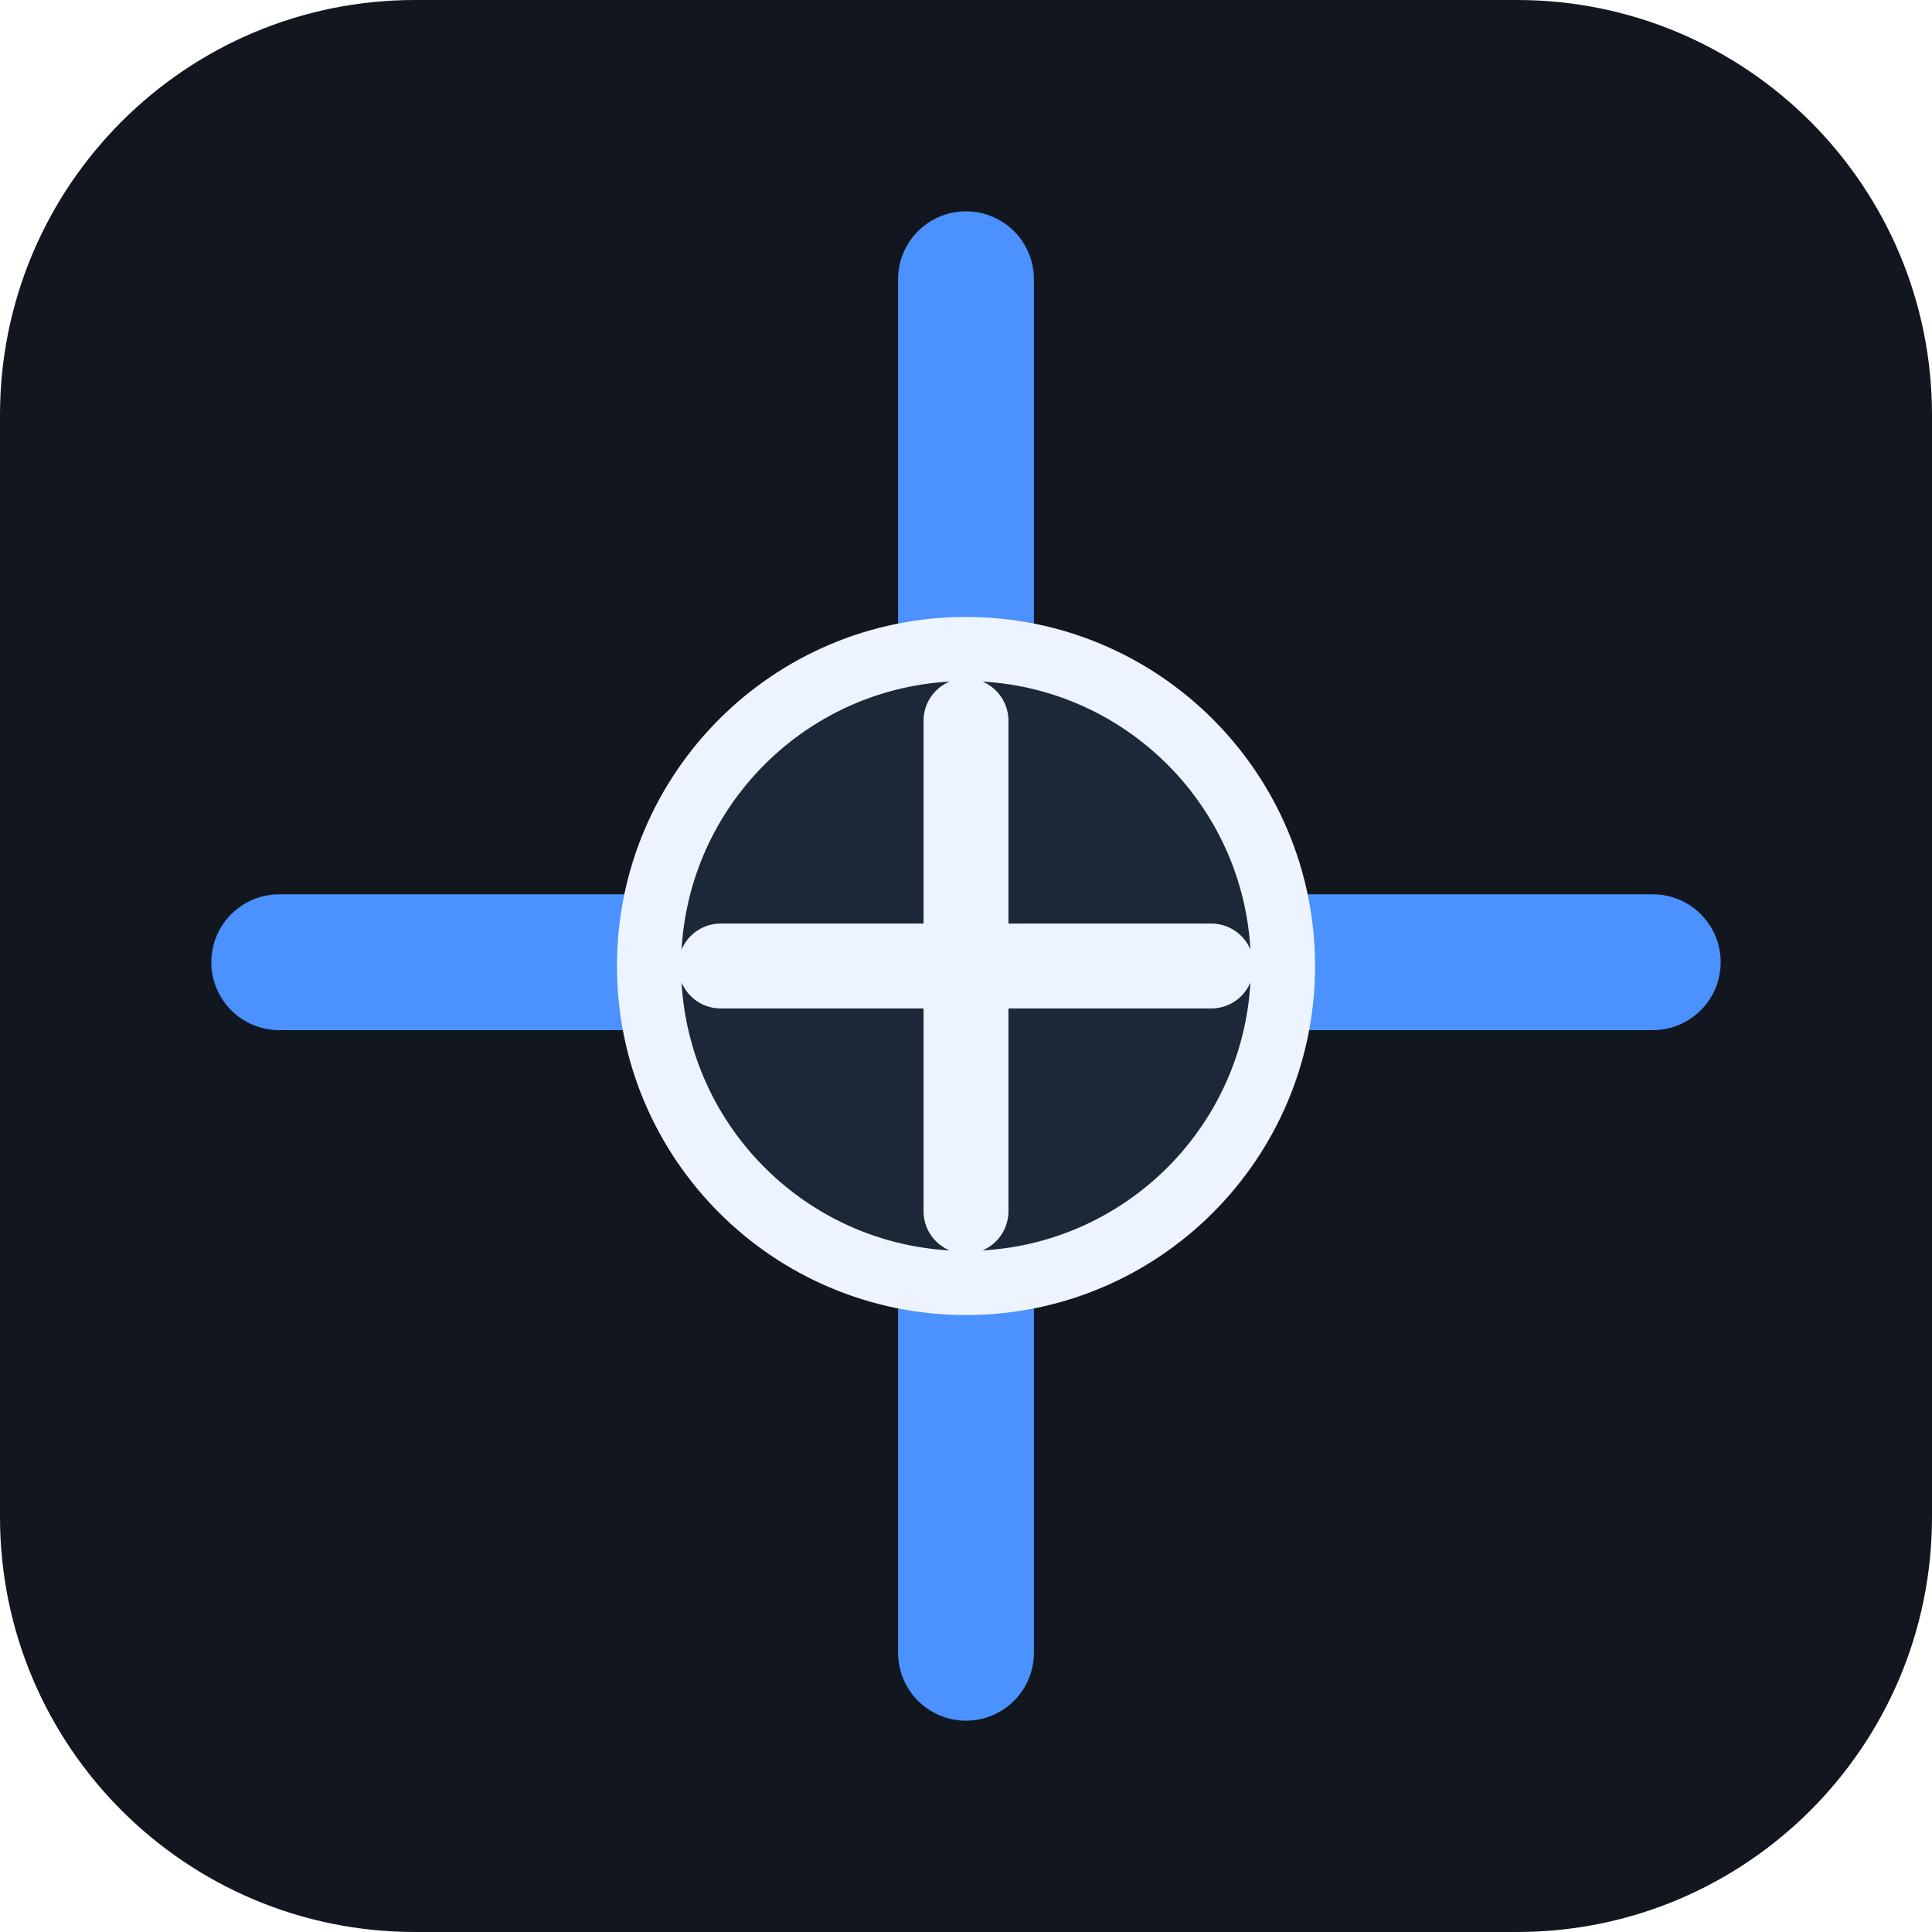
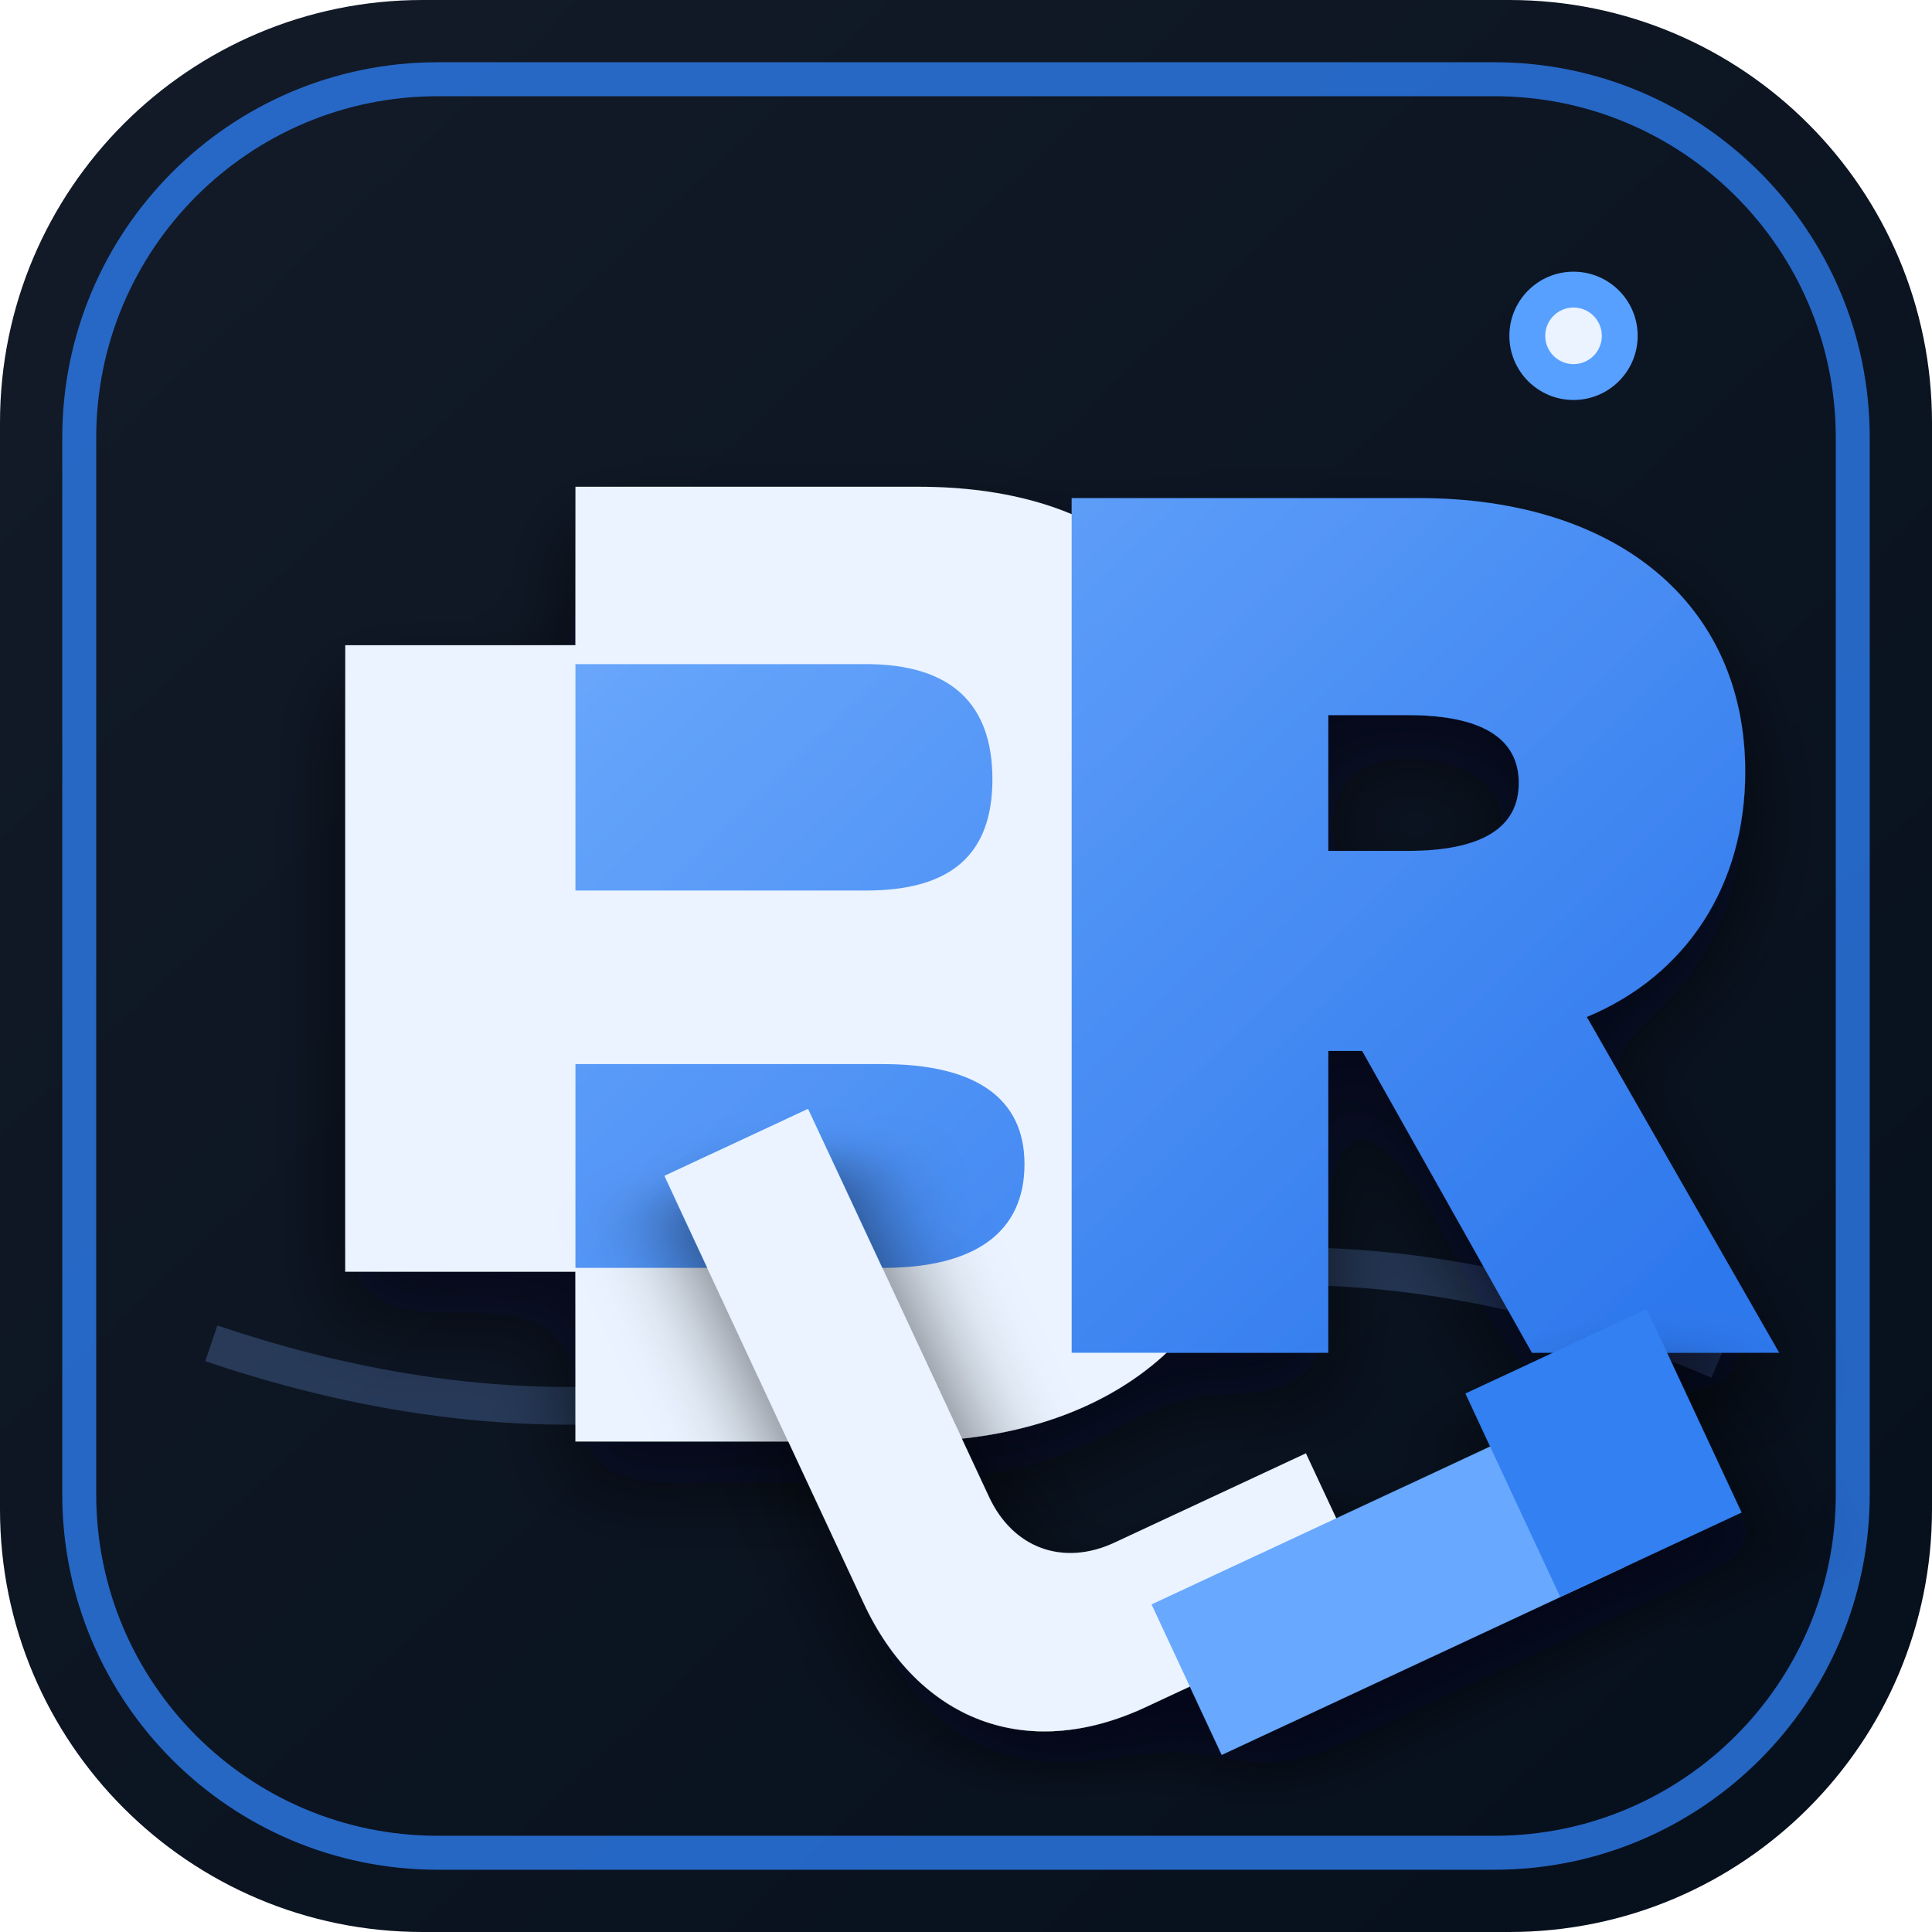
<svg xmlns="http://www.w3.org/2000/svg" width="1024" height="1024" viewBox="0 0 1024 1024">
-   <rect width="1024" height="1024" rx="220" fill="#11161f" />
-   <path d="M148 510h728M512 148v728" stroke="#4b91ff" stroke-width="72" stroke-linecap="round" />
-   <circle cx="512" cy="512" r="168" fill="#1c2738" stroke="#eef4ff" stroke-width="34" />
-   <path d="M512 382v260M382 512h260" stroke="#eef4ff" stroke-width="45" stroke-linecap="round" />
+   <defs>
+     <linearGradient id="ice" x1="120" y1="96" x2="904" y2="928" gradientUnits="userSpaceOnUse">
+       <stop stop-color="#121a28" />
+       <stop offset="1" stop-color="#07101d" />
+     </linearGradient>
+     <linearGradient id="blue" x1="224" y1="196" x2="790" y2="780" gradientUnits="userSpaceOnUse">
+       <stop stop-color="#77b2ff" />
+       <stop offset="1" stop-color="#2e78ed" />
+     </linearGradient>
+     <filter id="shadow" x="-20%" y="-20%" width="140%" height="140%">
+       <feDropShadow dx="0" dy="22" stdDeviation="22" flood-color="#000814" flood-opacity=".62" />
+     </filter>
+   </defs>
+   <rect width="1024" height="1024" rx="224" fill="url(#ice)" />
+   <rect x="42" y="42" width="940" height="940" rx="190" fill="none" stroke="#2f81f7" stroke-opacity=".76" stroke-width="18" />
+   <path d="M112 712c133 45 257 44 374-2 139-55 278-52 425 11" fill="none" stroke="#7aaeff" stroke-opacity=".24" stroke-width="20" />
+   <g filter="url(#shadow)">
+     <path d="M183 342h122v-84h182c93 0 155 45 155 128 0 45-20 82-56 104 50 20 78 61 78 116 0 97-74 158-183 158H305v-90H183z" fill="#eaf3ff" />
+     <path d="M305 352v120h154c45 0 67-19 67-59 0-40-22-61-67-61zm0 212v108h163c49 0 75-19 75-55 0-35-26-53-75-53z" fill="url(#blue)" />
+     <path d="M668 264h84c105 0 173 56 173 145 0 60-31 108-84 130l102 178H812L722 557h-18v160H568V264zm36 115v72h42c39 0 59-12 59-36 0-24-20-36-59-36z" fill="url(#blue)" />
+   </g>
+   <g transform="rotate(-25 592 785)" filter="url(#shadow)">
+     <path d="M443 537h84v227c0 30 20 50 50 50h112v86H555c-70 0-112-45-112-113z" fill="#eaf3ff" />
+     <path d="M581 852h235v88H581z" fill="#67a8ff" />
+     <path d="M779 821h106v119H779z" fill="#3280f1" />
+   </g>
+   <circle cx="834" cy="178" r="34" fill="#57a0ff" />
+   <circle cx="834" cy="178" r="15" fill="#eaf3ff" />
</svg>
